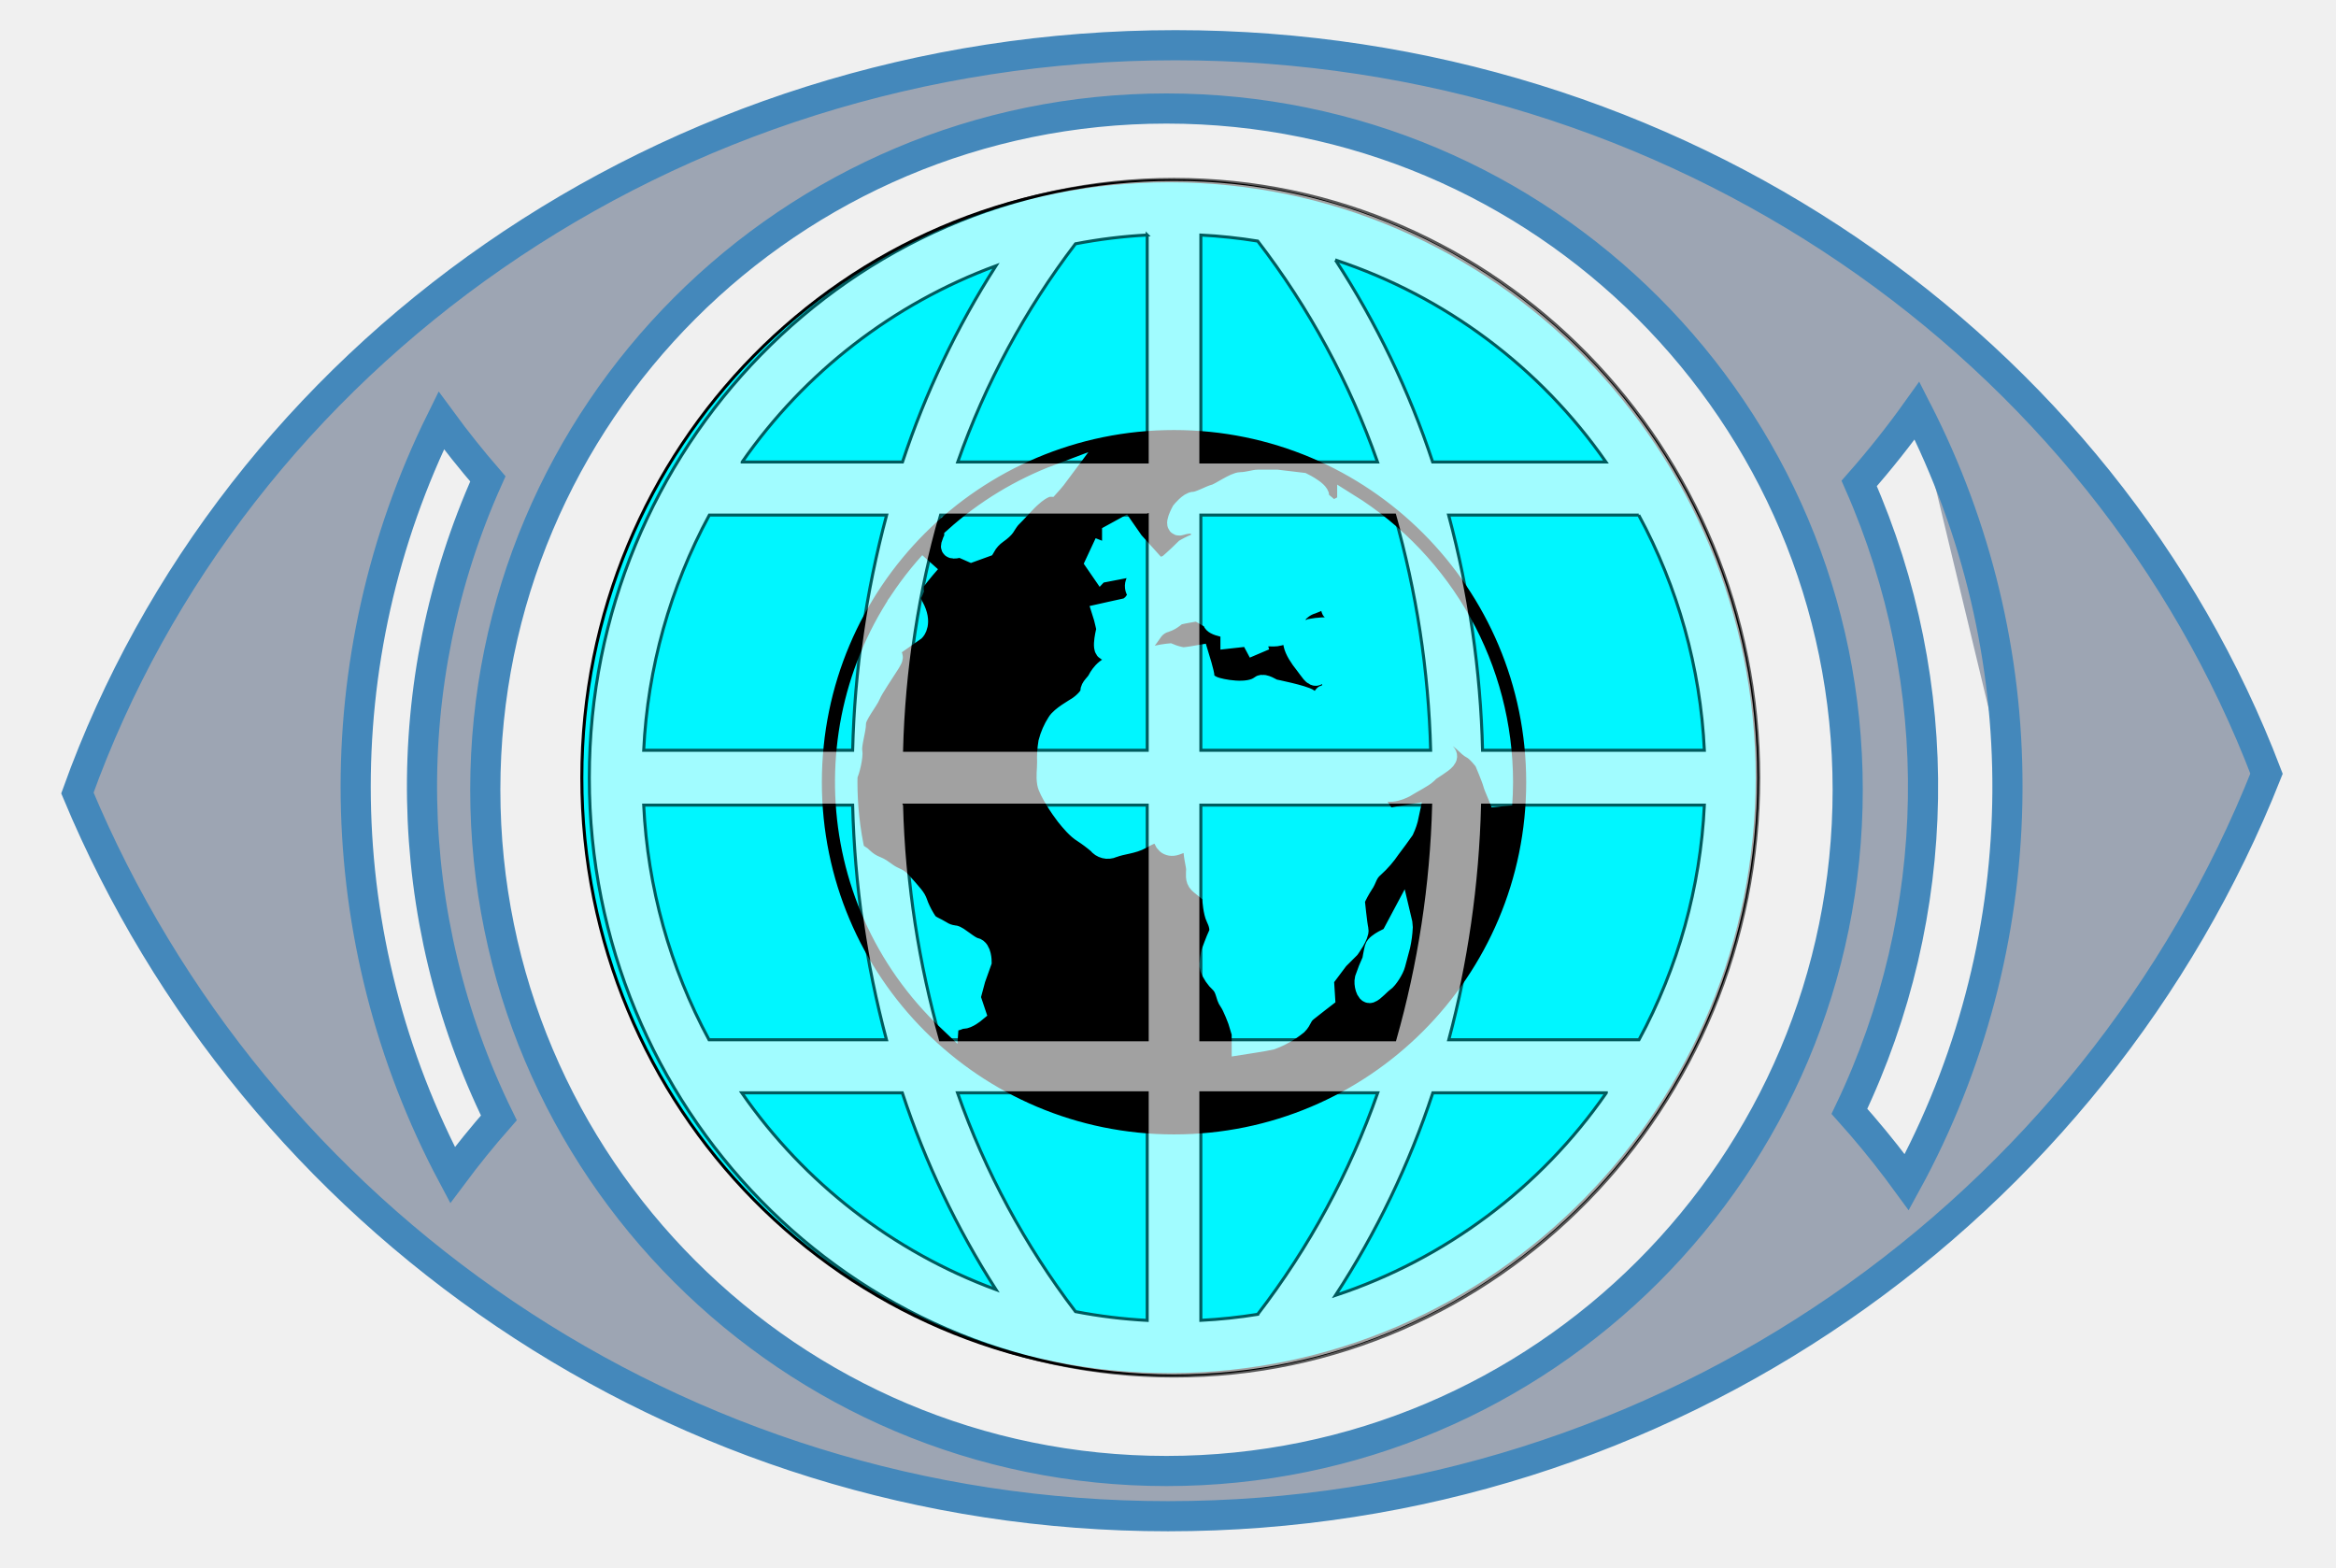
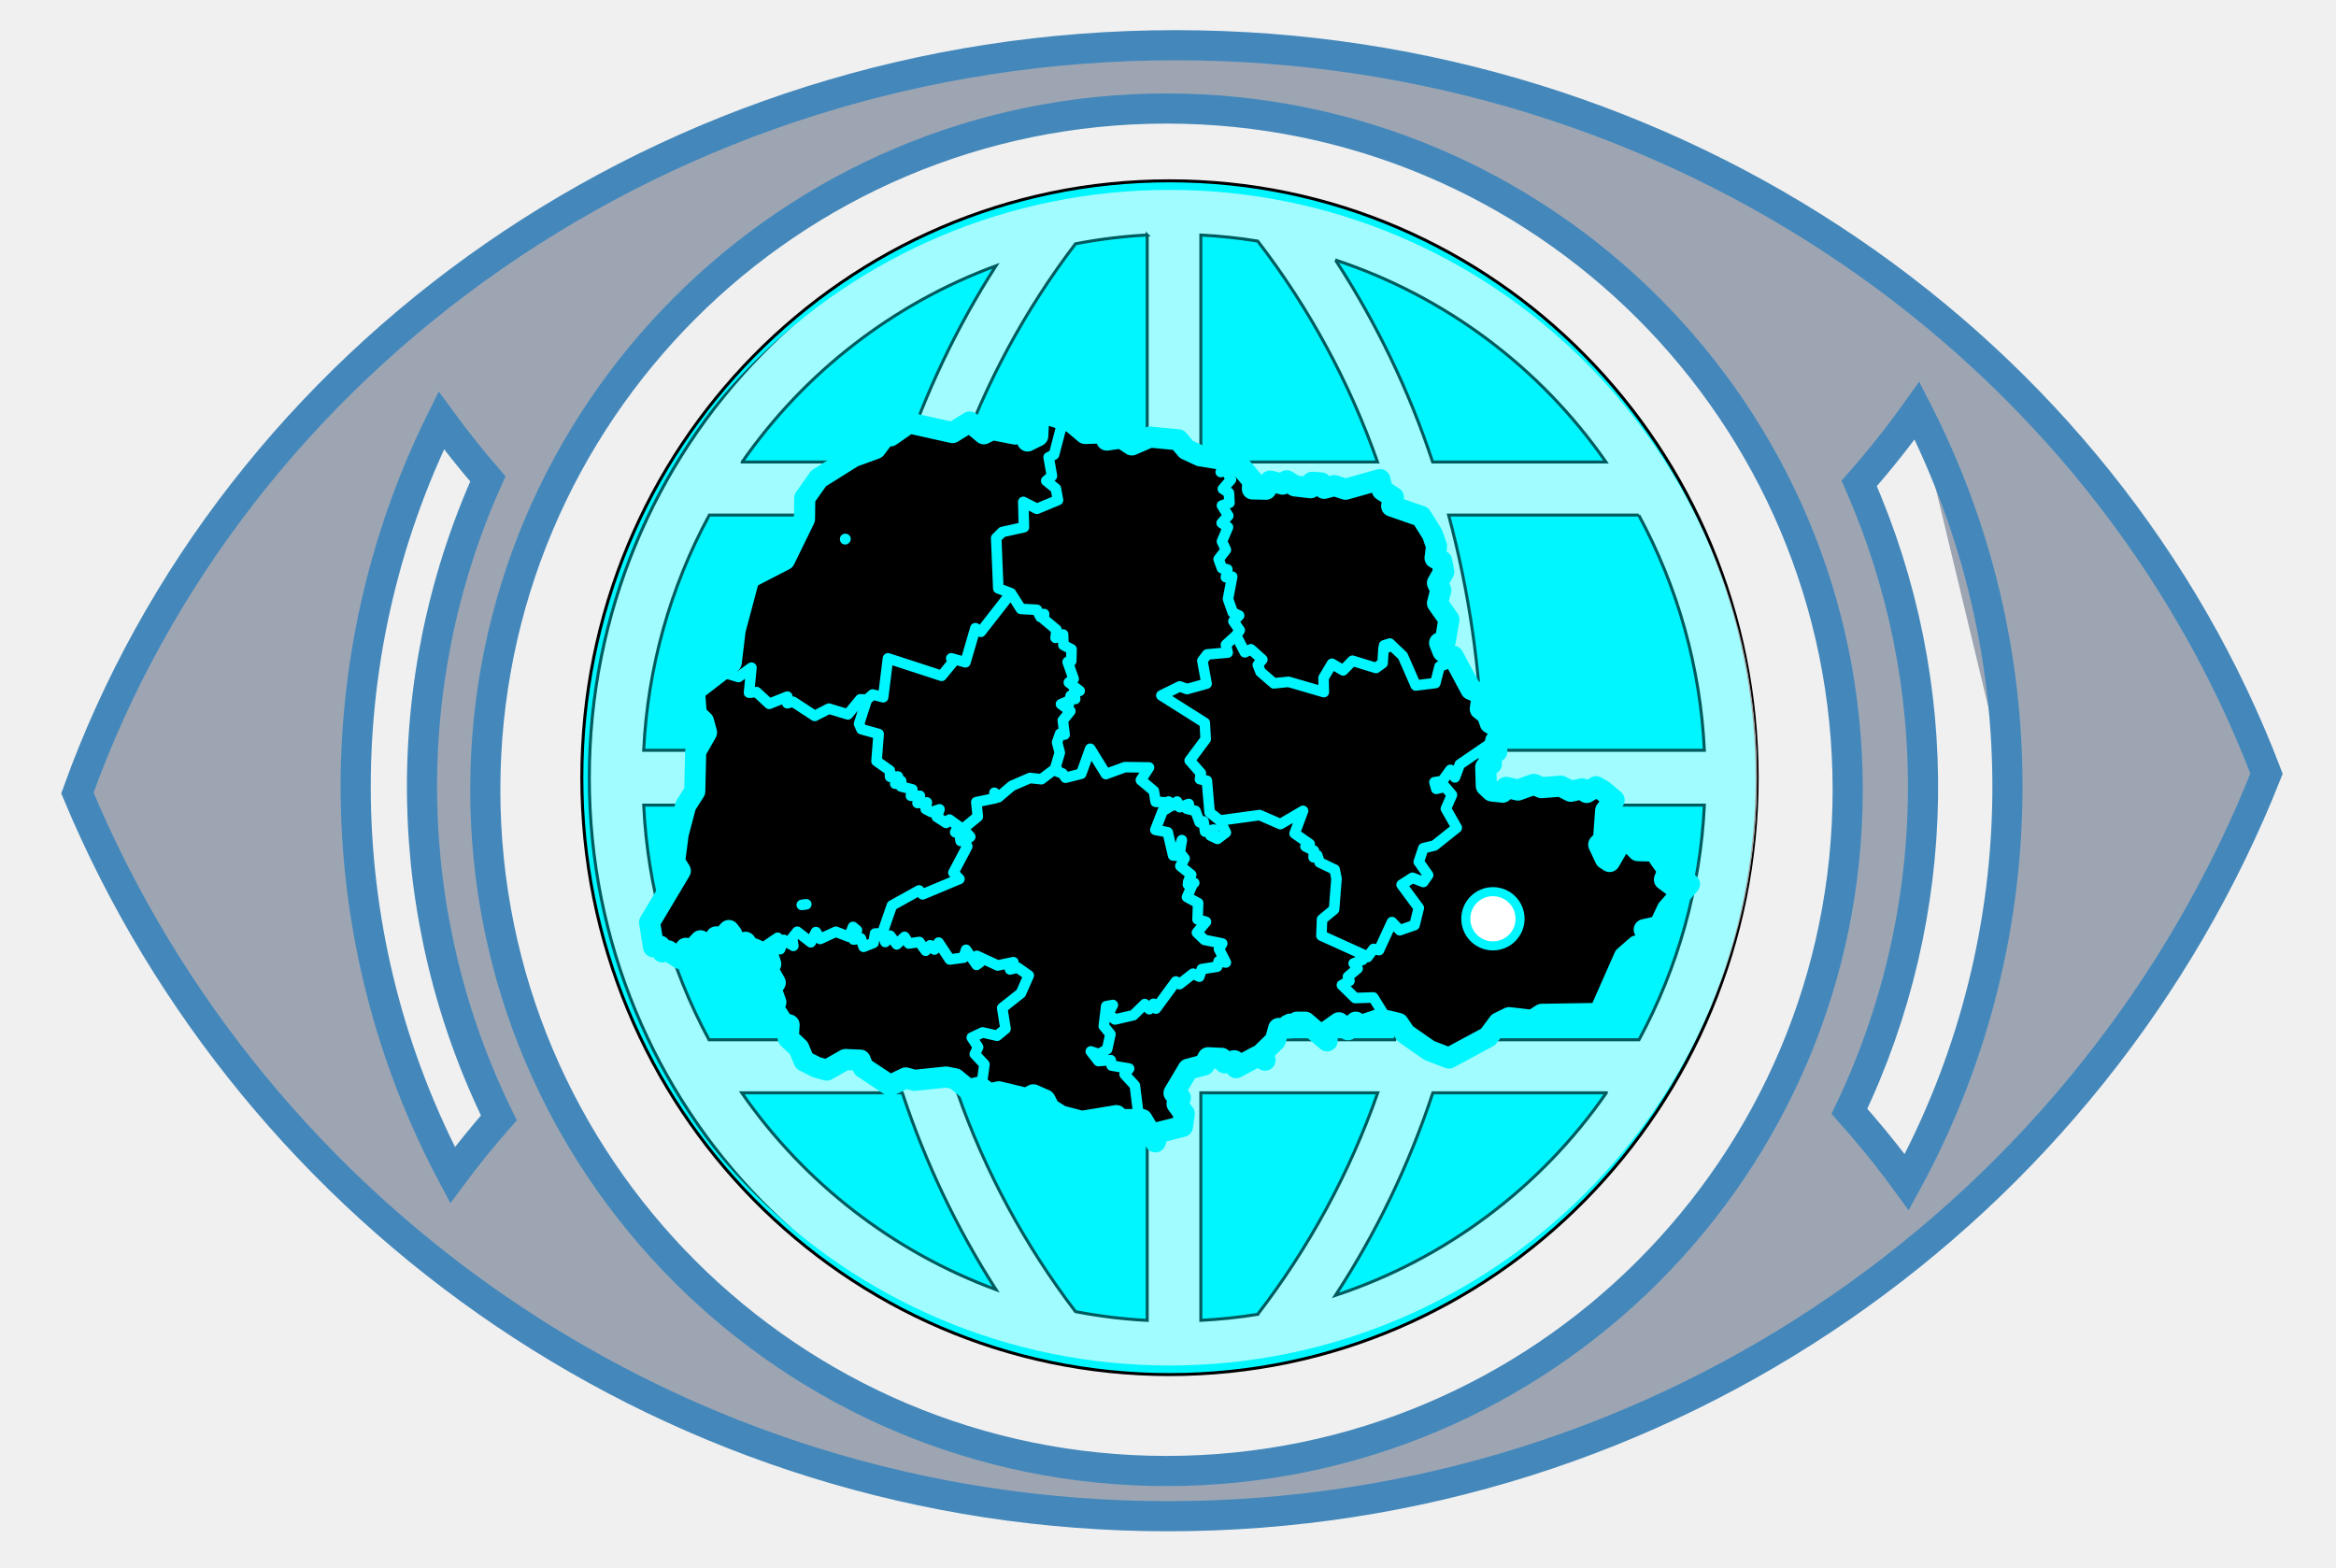
<svg xmlns="http://www.w3.org/2000/svg" viewBox="180 120 775 520" role="img" aria-labelledby="logo-title">
  <defs>
    <style>
      .cls-4 {
        fill: #fff;
      }

      .cls-2, .cls-4 {
        stroke: #000;
        stroke-width: 1px;
      }

      .cls-1 {
        fill: #4454727a;
        stroke: #48b;
        stroke-width: 10px;
      }

      .cls-1, .cls-2, .cls-3, .cls-4 {
        fill-rule: evenodd;
      }

      .cls-2 {
        fill: #00f6ff;
      }

      .cls-3 {
+         fill: #000;
+         stroke: #00f6ff;
+         stroke-linejoin: round;
+         stroke-width: 7px;
+       }
+ 
+       .cls-5 {
+         fill: none;
        stroke: #00f6ff;
        stroke-linecap: round;
-         stroke-width: 6.99px;
+         stroke-linejoin: round;
+         stroke-width: 3.5px;
+       }
+ 
+       .cls-6 {
+         fill: #fff;
+         stroke: #00f6ff;
+         stroke-width: 3px;
      }

      .cls-4 {
        opacity: 0.63;
      }
    </style>
+     <clipPath id="iris_clip">
+       <circle cx="568" cy="378" r="195" />
+     </clipPath>
  </defs>
  <path id="outer_eye" class="cls-1" d="M567.5,623c-163.183,0-303.026-99.084-361.823-239.922C257.508,238.76,401.037,135,570,135c166.451,0,308.222,100.7,361.954,241.667C874.771,520.905,733.152,623,567.5,623ZM567,156c124.816,0,226,101.184,226,226S691.816,608,567,608,341,506.816,341,382,442.184,156,567,156ZM816,256.213A272.836,272.836,0,0,1,846,381M793.574,488.677a249.545,249.545,0,0,0,3.239-208.3A303.384,303.384,0,0,0,816,256.213a274.468,274.468,0,0,1-1.516,252.475q-0.927,1.758-1.88,3.5-1.632-2.238-3.306-4.446Q801.826,497.884,793.574,488.677ZM345.5,490.85q-8.055,9.164-15.37,18.966a274.353,274.353,0,0,1-3.748-250.343q7.347,10.012,15.469,19.393A249.512,249.512,0,0,0,345.5,490.85Z" />
  <path id="inner_eye" class="cls-2" d="M568,179.985c107.678,0,194.968,88.655,194.968,198.015S675.678,576.015,568,576.015,373.032,487.36,373.032,378,460.322,179.985,568,179.985Z" />
-   <path id="globe" class="cls-3" d="M569.5,499.831A120.331,120.331,0,1,1,689.831,379.5,120.33,120.33,0,0,1,569.5,499.831Zm65.1-50.585c1.225-.4,3.268-2.858,4.492-3.677s3.268-4.083,3.675-5.717,1.227-4.495,1.634-6.126a36.015,36.015,0,0,0,.818-6.135,14.639,14.639,0,0,0-.407-2.855l-3.266,6.127s-4.9,2.04-5.315,3.674-0.817,4.088-.817,4.088a61.248,61.248,0,0,0-2.45,6.133C632.554,446.388,633.372,449.66,634.6,449.246ZM461.011,377.072c0.72-1.105,1.928-6.276,1.6-7.894-0.411-2.037,1.225-6.94,1.225-9.392s4.083-7.358,4.9-9.4,4.491-7.349,6.535-10.623-0.4-2.038-2.449-.809,1.225-3.274,2.449-4.086,8.172-5.72,8.172-5.72,2.449-2.454-.409-7.762c-2.211-4.1,0-4.5,0-6.128a2.43,2.43,0,0,0-1.28-.223c2.129-2.952,4.408-5.788,6.811-8.512A108.871,108.871,0,0,0,494.612,458.6a0.454,0.454,0,0,1,.683-0.363c2.043,0.819,2.449-.4,4.085-0.4s4.086-2.043,4.086-2.043l-1.641-4.9,1.641-6.126,2.041-5.717s0-4.095-2.041-4.5-5.722-4.081-6.946-4.081a10.018,10.018,0,0,1-4.491-1.636c-1.227-.813-3.677-1.634-4.5-2.857a31.144,31.144,0,0,1-2.858-5.314c-0.816-2.039-.409-2.039-3.681-5.715s-2.452-2.863-4.9-4.093-3.265-2.443-5.308-3.263a13.378,13.378,0,0,1-4.5-2.857,4.884,4.884,0,0,0-2.711-1.519,110.041,110.041,0,0,1-2.595-23.808C460.98,378.618,461,377.84,461.011,377.072Zm35.743-78.7a13.8,13.8,0,0,0-1.051,2.589c-0.408,1.638,2.864.416,2.864,0.416L502.239,303l4.5-1.631a13.741,13.741,0,0,1,4.083-4.5c2.857-2.043,2.454-2.452,3.677-4.084s0-.006,5.314-5.732,8.167-5.718,8.167-5.718,1.915-2.1,3.244-3.895A108.986,108.986,0,0,0,496.754,298.368Zm41.024,56.1c-1.224.82-5.715,3.272-6.944,5.315a22.681,22.681,0,0,0-2.859,6.535,31.042,31.042,0,0,0-.408,6.538c0,2.854-.41,4.5,0,6.949s4.5,8.568,6.128,10.623c1.63,2.038,3.674,4.483,5.719,5.713a47.235,47.235,0,0,1,4.9,3.674,4.03,4.03,0,0,0,4.9,1.223c3.272-1.223,6.538-1.223,9.4-2.853s7.353-3.685,7.353-1.231,1.632,4.084,4.082,3.272,6.539-2.858,6.13,0S577,406.764,577,408.4s-0.4,3.265.818,4.495,4.5,3.265,4.5,4.49,0.409,5.311,1.229,6.946,1.639,4.08.823,5.724-2.434,6.123-2.434,6.123-0.779,3.676-.37,4.9a12.683,12.683,0,0,0,3.332,4.906c2.043,2.042,1.771,4.492,2.994,6.124s2.993,6.539,2.993,6.539l1.236,4.088v3.677s7.966-1.231,9.591-1.64a30.673,30.673,0,0,0,8.618-4.9c1.636-1.632,1.311-2.856,3.349-4.488s5.762-4.5,5.762-4.5l-0.387-6.126,4.914-6.544,3.684-3.677s3.267-4.484,2.865-6.128c-0.413-1.628-1.231-9.8-1.231-9.8a37.972,37.972,0,0,1,2.863-5.313c1.224-1.634,1.227-3.678,3.679-5.719a33.109,33.109,0,0,0,5.306-6.126c1.229-1.634,3.681-4.9,4.5-6.127a21.871,21.871,0,0,0,1.635-4.894l-7.355,1.216c-2.45-4.082-9.392-13.073-10.621-15.112a37.04,37.04,0,0,1-2.861-7.76c-0.4-1.634-2.445-6.131-2.856-7.356s-3.27-4.908-4.088-6.128-3.675-2.043-5.309-3.268-11.843-3.27-11.843-3.27-3.129-1.991-4.088-1.226c-4.083,3.269-13.48,1.226-15.523.415s-3.269-2.041-3.269-3.272-1.835-7.143-1.835-7.143-3.985.705-5.213,0.705a20.333,20.333,0,0,1-4.442-1.276s-4.055.379-5.693,1.2a61.205,61.205,0,0,1-6.115,2.438,36.488,36.488,0,0,1-4.488.814c-3.671-1.636-6.529,2.45-7.352,4.079s-2.445,2.454-2.445,4.084S539,353.659,537.778,354.471Zm18.191-54.739-3.128-4.5-3.727,2.045V304.5l-3.839-1.5-1.715,3.674,1.685,2.452L549.114,305v4.129l8.478-1.636,3.164-2.449Zm71.15-12.676c-1.669.869-4.808,3.094-6,1.894-1.227-1.218-4.086-3.423-4.086-3.423,2.448-1.636-4.9-5.212-4.9-5.212l-8.576-1.022h-6.125c-1.227,0-3.681.825-5.723,0.825s-6.943,3.583-8.577,3.994-5.314,2.5-6.944,2.5-4.088,3.086-4.088,3.086-2.856,5.218-.4,4.4,5.717-.858,6.122.367,1.227,3.242,1.636,4.471,6.131,1.618,6.131,1.618a18.551,18.551,0,0,1,2.038-3.683c1.227-1.634,2.452-3.675,2.452-3.675s2.044,4.082,2.452,5.3-0.818,4.908-.818,4.908-4.491,2.852-5.716,2.852-8.175-6.126-8.175-6.126a25.4,25.4,0,0,0-4.489,2.043c-2.856,2.861-5.717,5.31-5.717,5.31a17.057,17.057,0,0,0-4.081,2.046c-1.629,1.222-5.138,1.487-6.117,2.854-2.039,2.863.84,4.9,0.84,4.9l-2.408,3.271-1.548,1.225-5.553,1.221-2.751.616c0.4,1.227,1.258,5.105,1.258,5.105s-1.87,6.943,0,6.943c0,0,4.276,1.64,5.5,1.64s2.625,0.4,4.265-1.227a59.861,59.861,0,0,0,5.156-6.538,8.047,8.047,0,0,1,4.49-3.267c2.454-.82,3-2.047,4.231-2.452s6.47-1.229,6.47-1.229,3.709,2.043,4.932,2.861c0.573,0.386-1.393,1.658,6.086,2.907V331.6l3.7-.411-4.207-3.264-0.44-.1-4.778-4.8-0.419-3.672s4.861,2.862,6.493,3.672a43.671,43.671,0,0,1,4.81,3.272l1.783,5.719,2.4,4.5s-1.87-5.722,0-5.722c0,0,5.158.405,6.381,0a36.253,36.253,0,0,0,5.237-1.632c1.636-.815-0.648-3.68.986-5.721a10.385,10.385,0,0,1,4.981-3.27c1.23-.405,5.35-2.447,5.35-2.447l4.522,0.82c-2.041,1.627-4.486,4.077-2.85,3.676s5.313,1.63,6.949,2.855,0.413,4.087.413,4.087-4.5-.411-7.355-0.815a29.263,29.263,0,0,0-7.351.4l-3.677,2.043s-2.454.816-2.045,2.861,2.045,4.5,3.679,6.535,2.858,4.5,4.085,3.675,5.309-3.265,5.309-3.265a12.784,12.784,0,0,0-.409,4.9,30.6,30.6,0,0,1,.409,4.9s-4.082,0-2.861.822,2.967,3.905,3.681,4.9c4.083,5.717,12.664,18.383,13.482,20.015s0.44,4.126,1.631,5.31c2.454,2.45,7.352,0,8.578-.817s5.311-2.863,6.536-4.082,0.818-.822,3.272-2.454,4.079-2.856,2.859-4.085-3.68-5.725-3.68-5.725c-3.676.825-7.351-1.222-7.351-2.445s-3.269-6.124-3.269-6.124,0.407-.82,3.269.809,5.306,4.908,7.759,4.908,3.678,0.819,6.537,2.453,4.085,3.672,5.719,4.492,4.086,4.086,4.086,4.086,2.447,5.715,2.859,7.358c0.358,1.421,2.277,5.345,2.754,7.132,0.166-2.461.281-4.937,0.281-7.44A108.8,108.8,0,0,0,627.119,287.056ZM548.884,304.5l0.333,0.133-0.333.365v-0.5Z" />
-   <path id="globe_cage" class="cls-4" d="M569.5,576.491c-106.968,0-193.988-89.044-193.988-198.491S462.532,179.509,569.5,179.509,763.488,268.553,763.488,378,676.468,576.491,569.5,576.491ZM578.4,368.9h76.237a314.2,314.2,0,0,0-11.945-78.026H578.4V368.9ZM654.634,387.1H578.4V464.94h64.345A314.251,314.251,0,0,0,654.634,387.1Zm90.813,0H671.861a333.4,333.4,0,0,1-11.206,77.836h63.112A182.117,182.117,0,0,0,745.447,387.1Zm-32.528,95.444H655.363a288.421,288.421,0,0,1-32.3,67.191A177.214,177.214,0,0,0,712.919,482.548Zm-115.67,73.48a263.416,263.416,0,0,0,39.828-73.48H578.4v75.476A173.846,173.846,0,0,0,597.249,556.028ZM560.6,558.036V482.548H497.674a263.837,263.837,0,0,0,39.135,72.575A174.279,174.279,0,0,0,560.6,558.036ZM510.434,547.83a289.038,289.038,0,0,1-31.078-65.282H426.1A177.5,177.5,0,0,0,510.434,547.83Zm-95.208-82.89H474.1A333.353,333.353,0,0,1,462.878,387.1H393.555A182.127,182.127,0,0,0,415.226,464.94ZM393.555,368.9h69.323a333.4,333.4,0,0,1,11.268-78.026H415.332A182.13,182.13,0,0,0,393.555,368.9Zm32.676-95.633h53.185a289.064,289.064,0,0,1,31-65.087A177.487,177.487,0,0,0,426.231,273.263Zm134.372-75.3a174.068,174.068,0,0,0-23.8,2.914,263.8,263.8,0,0,0-39.06,72.384H560.6v-75.3Zm0,92.905H492.051A314.088,314.088,0,0,0,480.106,368.9h80.5V290.87Zm-80.5,96.234A314.1,314.1,0,0,0,492,464.94h68.6V387.1h-80.5ZM578.4,197.977v75.286h58.612a263.412,263.412,0,0,0-39.751-73.289A174.011,174.011,0,0,0,578.4,197.977Zm44.672,8.286a288.6,288.6,0,0,1,32.231,67h57.491A177.213,177.213,0,0,0,623.069,206.263Zm100.6,84.607H660.6A333.3,333.3,0,0,1,671.861,368.9h73.586A182.129,182.129,0,0,0,723.667,290.87Z" />
+   <g clip-path="url(#iris_clip)">
+     <path id="globe_cage" class="cls-4" d="M569.5,576.491c-106.968,0-193.988-89.044-193.988-198.491S462.532,179.509,569.5,179.509,763.488,268.553,763.488,378,676.468,576.491,569.5,576.491ZM578.4,368.9h76.237a314.2,314.2,0,0,0-11.945-78.026H578.4V368.9ZM654.634,387.1H578.4V464.94h64.345A314.251,314.251,0,0,0,654.634,387.1Zm90.813,0H671.861a333.4,333.4,0,0,1-11.206,77.836h63.112A182.117,182.117,0,0,0,745.447,387.1Zm-32.528,95.444H655.363a288.421,288.421,0,0,1-32.3,67.191A177.214,177.214,0,0,0,712.919,482.548Zm-115.67,73.48a263.416,263.416,0,0,0,39.828-73.48H578.4v75.476A173.846,173.846,0,0,0,597.249,556.028ZM560.6,558.036V482.548H497.674a263.837,263.837,0,0,0,39.135,72.575A174.279,174.279,0,0,0,560.6,558.036ZM510.434,547.83a289.038,289.038,0,0,1-31.078-65.282H426.1A177.5,177.5,0,0,0,510.434,547.83Zm-95.208-82.89H474.1A333.353,333.353,0,0,1,462.878,387.1H393.555A182.127,182.127,0,0,0,415.226,464.94ZM393.555,368.9h69.323a333.4,333.4,0,0,1,11.268-78.026H415.332A182.13,182.13,0,0,0,393.555,368.9Zm32.676-95.633h53.185a289.064,289.064,0,0,1,31-65.087A177.487,177.487,0,0,0,426.231,273.263Zm134.372-75.3a174.068,174.068,0,0,0-23.8,2.914,263.8,263.8,0,0,0-39.06,72.384H560.6v-75.3Zm0,92.905H492.051A314.088,314.088,0,0,0,480.106,368.9h80.5V290.87Zm-80.5,96.234A314.1,314.1,0,0,0,492,464.94h68.6V387.1h-80.5ZM578.4,197.977v75.286h58.612a263.412,263.412,0,0,0-39.751-73.289A174.011,174.011,0,0,0,578.4,197.977Zm44.672,8.286a288.6,288.6,0,0,1,32.231,67h57.491A177.213,177.213,0,0,0,623.069,206.263Zm100.6,84.607H660.6A333.3,333.3,0,0,1,671.861,368.9h73.586A182.129,182.129,0,0,0,723.667,290.87Z" />
+     <g id="globe">
+       <path id="parana" class="cls-3" d="M688.9,380.2L691.4,381.3L697.8,380.8L701.1,382.5L704.9,381.7L706.4,382.9L709.5,381L711.8,382.3L715.5,385.4L712.7,388.9L712,398.5L710.4,400.2L712.6,404.9L714,405.8L716.9,400.8L720.2,398.9L723.4,402.2L726.8,402.3L727.6,399.9L729.2,399.6L730.8,401.9L730.4,404.5L733.4,408.7L732.2,411.8L735.8,414.5L740.5,413.3L733.2,421.6L730.5,427.3L725.5,428.4L727.2,429.6L725,433.8L723,433.8L718.9,437.4L710.6,456.2L691.5,456.5L688.4,458.5L680.7,457.6L677.2,459.3L673.7,464L660.7,471L654.2,468.5L646.3,463L643.9,459.5L640.6,458.7L637.5,458.2L630.6,460.5L629.8,459.1L627.2,461.6L624.2,459.3L619.7,462.5L620.3,465.3L613,459.1L610.3,459.1L608.2,461L604.2,461.2L603.1,465.2L598.9,469.3L599.7,471.7L597.2,470.4L590.1,474.2L589.5,471.9L586.3,472.6L585.3,471.1L580.8,470.9L579.5,473.3L574.2,474.7L569.5,482.6L571.6,484.2L570.5,486.2L572.9,489.5L572.3,493.7L564.3,495.7L563.3,498.8L558.9,491.4L551.7,491.4L550.4,490.1L538.9,492L532,490.2L528.2,487.8L526.7,484.9L522.8,483.2L520.5,484.4L511.4,482.2L508.2,482.9L505.1,480.6L501.3,481.5L496.9,477.9L493.9,477.3L483.4,478.4L480.5,477.6L475.3,480.1L466.4,474.2L465.4,471.7L460.5,471.5L454.3,475L451,474.1L446.8,472L445,467.7L441.5,464.4L441.8,460L439.8,459.4L436.1,453.7L437.4,452.5L435.8,448.1L437.2,446L434.2,440.7L435.7,439.8L435.1,437.9L429.9,436.2L427.3,432.6L425.5,433.7L421.6,431.9L422.8,430L421.8,428.7L419.4,431.3L417.6,430.8L417.3,433.4L414.4,434.2L412.4,432.1L409.8,434.9L407.5,434.6L405.6,438L401.6,435.4L399.8,435.8L399,433.9L396.8,434.1L395.5,426L405.7,408.9L403.8,405.9L405,396.7L407.5,387.2L410.5,382.5L410.8,369.3L414.4,363L413.4,359.3L411,357L410.4,349.2L422.6,339.8L423.9,329L428.5,311.8L440.3,305.7L446.9,292.2L447,285.2L451.6,278.7L463.1,271.5L470.5,268.8L474.7,263.2L475.4,264.6L481.6,260.3L496,263.5L501.7,260L506.4,263.9L509.2,262.5L516.8,264L519.4,262.9L520.9,266.3L524.3,264.6L524.5,260.2L526.8,257.2L535.6,260.1L540,263.8L546.5,263.6L547.2,266L552,265.3L555.5,267.6L561.5,265L570.9,265.9L573.6,269.1L578.1,271.2L590.3,273.2L595.6,279.5L595.5,282.2L600,282.3L601.4,279.6L605.5,280.6L606.9,279.5L609.6,281.2L614.8,281.8L615.3,280L618.3,280.2L619.3,282L622.7,281.1L626.4,282.3L637.8,279.1L638.6,282.6L642.3,285L641.7,287.9L651.5,291.3L655.2,297.2L656.6,301.2L656.1,305.1L658.3,306.1L659,309.7L656.9,313.4L658,315.8L656.9,320.1L660.7,325.5L659.5,332.6L657.6,333.3L658.7,336.1L661.4,338.4L662.1,337.7L668,348.7L671.8,350.4L671.1,355.2L673.4,357L674.4,359.9L678.9,362.4L676.2,365.8L676.6,369.3L674,371.3L674.8,373.4L672.9,374.5L673.1,380.7L674.9,382.4L678.5,382.8L679.7,381.2L683.6,382.1Z" />
+       <path id="mesorregioes" class="cls-5" d="M421.7,343.6L425,344.6L429.3,341.5L428.5,349.8L431,349.6L435.2,353.5L441.2,351.1L441.2,353.3L443.1,352.8L450.3,357.5L455,355.1L461.3,357L465.4,352L467.6,352.1M422.1,434.9L423.1,435.4M472.7,429.6L470.3,429.7L469.8,432.8L466.5,434.1L465.6,431.3L463.2,431.7L464.3,428.6L463,427.5L461.7,430.8L457.3,429.1L452.1,431.5L450.7,429.2L449,432.6L444.5,429.1L442.8,431.2L443.2,433.8L440,431.8L438.8,434.9L437.4,434L438,431.1L433.3,434.3L430.7,433.1M515.4,316.8L505.4,329.6L503.6,328.4L500.3,339.7L495.6,338.4L496.1,339.7L492.4,344.2L474.6,338.4L473,351.3L469.5,350.4L467.6,352.1M467.6,352.1L465,360.1L465.8,361.9L471.5,363.5L470.8,372.5L475.2,375.6L475.3,377.7L477.9,377.6L477,380L479,379.1L478.9,380.9L482.7,381.9L482.2,384L485.2,384L484.4,386.4L487.5,386.2L487.1,388.4L489,389.4L491.7,388.5L490.8,391L493.9,393L495,391.9L497.9,394L496.9,396.1L498.2,396M505.9,478.2L506.6,473.1L503.4,469.7L504.5,467.4L502.4,464.2L506,462.5L510.8,463.6L513.6,461.3L512.5,454.4L518.7,449.5L521.3,443.6L517.6,441L515.1,441.6L516.2,439.2L511,440.3L504.1,437.1L505.2,439.2L504,440.1L500.5,435.1L499.7,437.7L495.1,438.3L491.4,432.7L490,435L488.6,433.6L487.1,435.4L485,432.5L481.5,433L480.1,430.8L477.5,433.3L475.3,430.4L473.7,432.5L472.7,429.6M472.7,429.6L475.9,420.4L484.9,415.4L486.1,416.7L498.3,411.6L496.3,409.5L500.9,400.8L500.1,398.9L501.9,397.6L500.3,395.8L498.7,399L498.2,396M498.2,396L504.4,390.9L503.9,386.1L510.2,384.8L509.9,383L511.2,384.5L515.7,380.7L521.7,378.1L525.5,378.5L530,375.1M530,375.1L531.6,369.7L530.7,366.3L531.7,363.4L533.2,363.7L532.6,359L535.1,355.9L532,353.6L533.9,352.8L534.5,354.1L535.2,350.8L536.7,351.9L536.4,349.1L538.2,349.2L534.6,346.4L536.2,345.2L534.2,339.6L535.4,339.3L535.5,335.4L532.8,334L532.7,330.5L530.2,331.6L530.5,328.9L526.3,325.4L526.4,323.7L525.2,324.7L524,322.3L518.7,322L515.4,316.8M515.4,316.8L511.2,315.2L510.5,298.5L512.5,296.5L519.7,294.9L519.5,286.5L524,288.8L531,285.9L530.3,282.1L527.1,279.5L529,277.9L527.9,271.7L529.7,270.8L532.1,261.6M530,375.1L530.4,375.1L530.9,375.5L530.9,376L532.5,376.6L533.5,378L538.7,376.7L541.7,368.4L546.9,376.8L553.2,374.5L561.2,374.6L558.5,378.8L562.8,382.4L563.4,386L567.4,386.2M567.4,386.2L568.3,387.5L565.7,389.1L563.3,395.3L567.4,396.1L569.2,403.8L570.5,403.9L572.1,398.7L571.4,402.8L573,404.8L571.6,407.3L575.2,410.2L574.2,412.5L576.2,412.9L574.1,413.4L575.3,414.2L573.8,417.6L577.5,419.6L577.3,425L580.1,425.8L577.1,429.4L579.6,431.8L585.5,433L584.4,434.8L586.7,439.3L584.3,438.9L583.8,440.7L578.7,441.5L577.9,444L575.8,443L571.3,446.5L570.1,445.6L563.5,454.6L562.7,453L561.3,454.8L559.8,453.1L556,456.8L549.9,458.2L547.7,456.3L549.2,453.4L547,453.8L546.2,460.4L548.4,463.1L547.3,468.1L544.6,469.7L541.9,468.8L544.4,472L548.5,471.7L548.8,473.5L554.6,474.5L553.1,476.4L556.5,480.1L557.6,488.9M567.4,386.2L567.7,385.9L569.4,387.2L570.5,385.9L571.4,387.8L574.4,386.7L573.7,388.3L576.6,389L578,392.8L579.3,392.5L579.8,395.9L582.6,395.2L581.6,397.2L583.9,398.3L586.7,396.2L584.7,392.2M584.7,392.2L581.3,389.5L580.4,379L578.1,378.5L578.4,376.5L574.7,372.3L580,365.2L579.7,359.8L565.3,350.7L571.4,347.7L573.8,348.6L580.3,346.8L578.9,339.2L580.5,337.1L587.3,336.5L586.7,333.9L590.1,330.8M632.1,436.6L618.4,430.4L618.6,425L622.6,421.7L623.4,411.5L622.8,408.5L617.8,406.1L617,403.7L615.8,404.4L615.9,402.2L613.1,400.8L614.5,400L609.5,396.5L612.3,389L604.8,393.4L597.9,390.4L584.7,392.2M585.9,275L585,276.6L586.9,276.2L588.4,279.1L585.7,282.2L587.7,283.5L587.9,286.8L585.4,287.7L587.5,291.1L585.3,293.5L587.4,294.9L585.4,299.6L586.7,302.4L584.3,305.5L585.4,308.5L587.2,308.9L586.7,311.5L588.8,311.3L587.4,318.7L589,323.2L591.1,324.2L589.2,326.1L591.3,329.1L590.1,330.8M590.1,330.8L593,336.4L595,335.4L598.8,338.8L597.3,340.6L598.2,342.9L602.6,346.7L607.5,346.2L619.2,349.6L619.1,344.9L621.9,340.2L625.6,342.4L628.7,339.2L636.5,341.6L638.7,340L639,335L640.5,334.7L639.2,334.1L641.1,333.5L645.4,337.6L649.7,347.4L656.2,346.6L657.6,341.1L659.8,340.3M606.4,458.6L607.7,458M673.8,367.1L664.3,373.6L662.7,377.9L661.2,375.4L658.5,379.1L655.9,379.5L656.5,381.7L659.4,381L661.7,383.7L659.7,388.3L663.3,394.6L655.9,400.5L652.2,401.4L650.7,405.9L653.8,410.3L652.2,412.6L648.6,411.2L645,413.5L650.7,421.2L649.3,426.9L644.4,428.6L641.8,425.9L637.5,435.2L635.7,434.8L633.7,437.5L632.1,436.6M632.1,436.6L632.1,438.4L629.1,439.6L630.4,441.3L627.2,444L627.7,445.4L625.2,446.8L629.6,451.1L635.6,450.9L638.7,455.9M638.5,460.9L638.6,460.9M446,420.2L447.5,420L447.4,420L446,420.2M460.4,298.8L460.4,298.9L460.5,298.8L460.4,298.8" />
+       <circle id="curitiba" class="cls-6" cx="675.3" cy="424.8" r="9" />
+     </g>
+   </g>
</svg>
